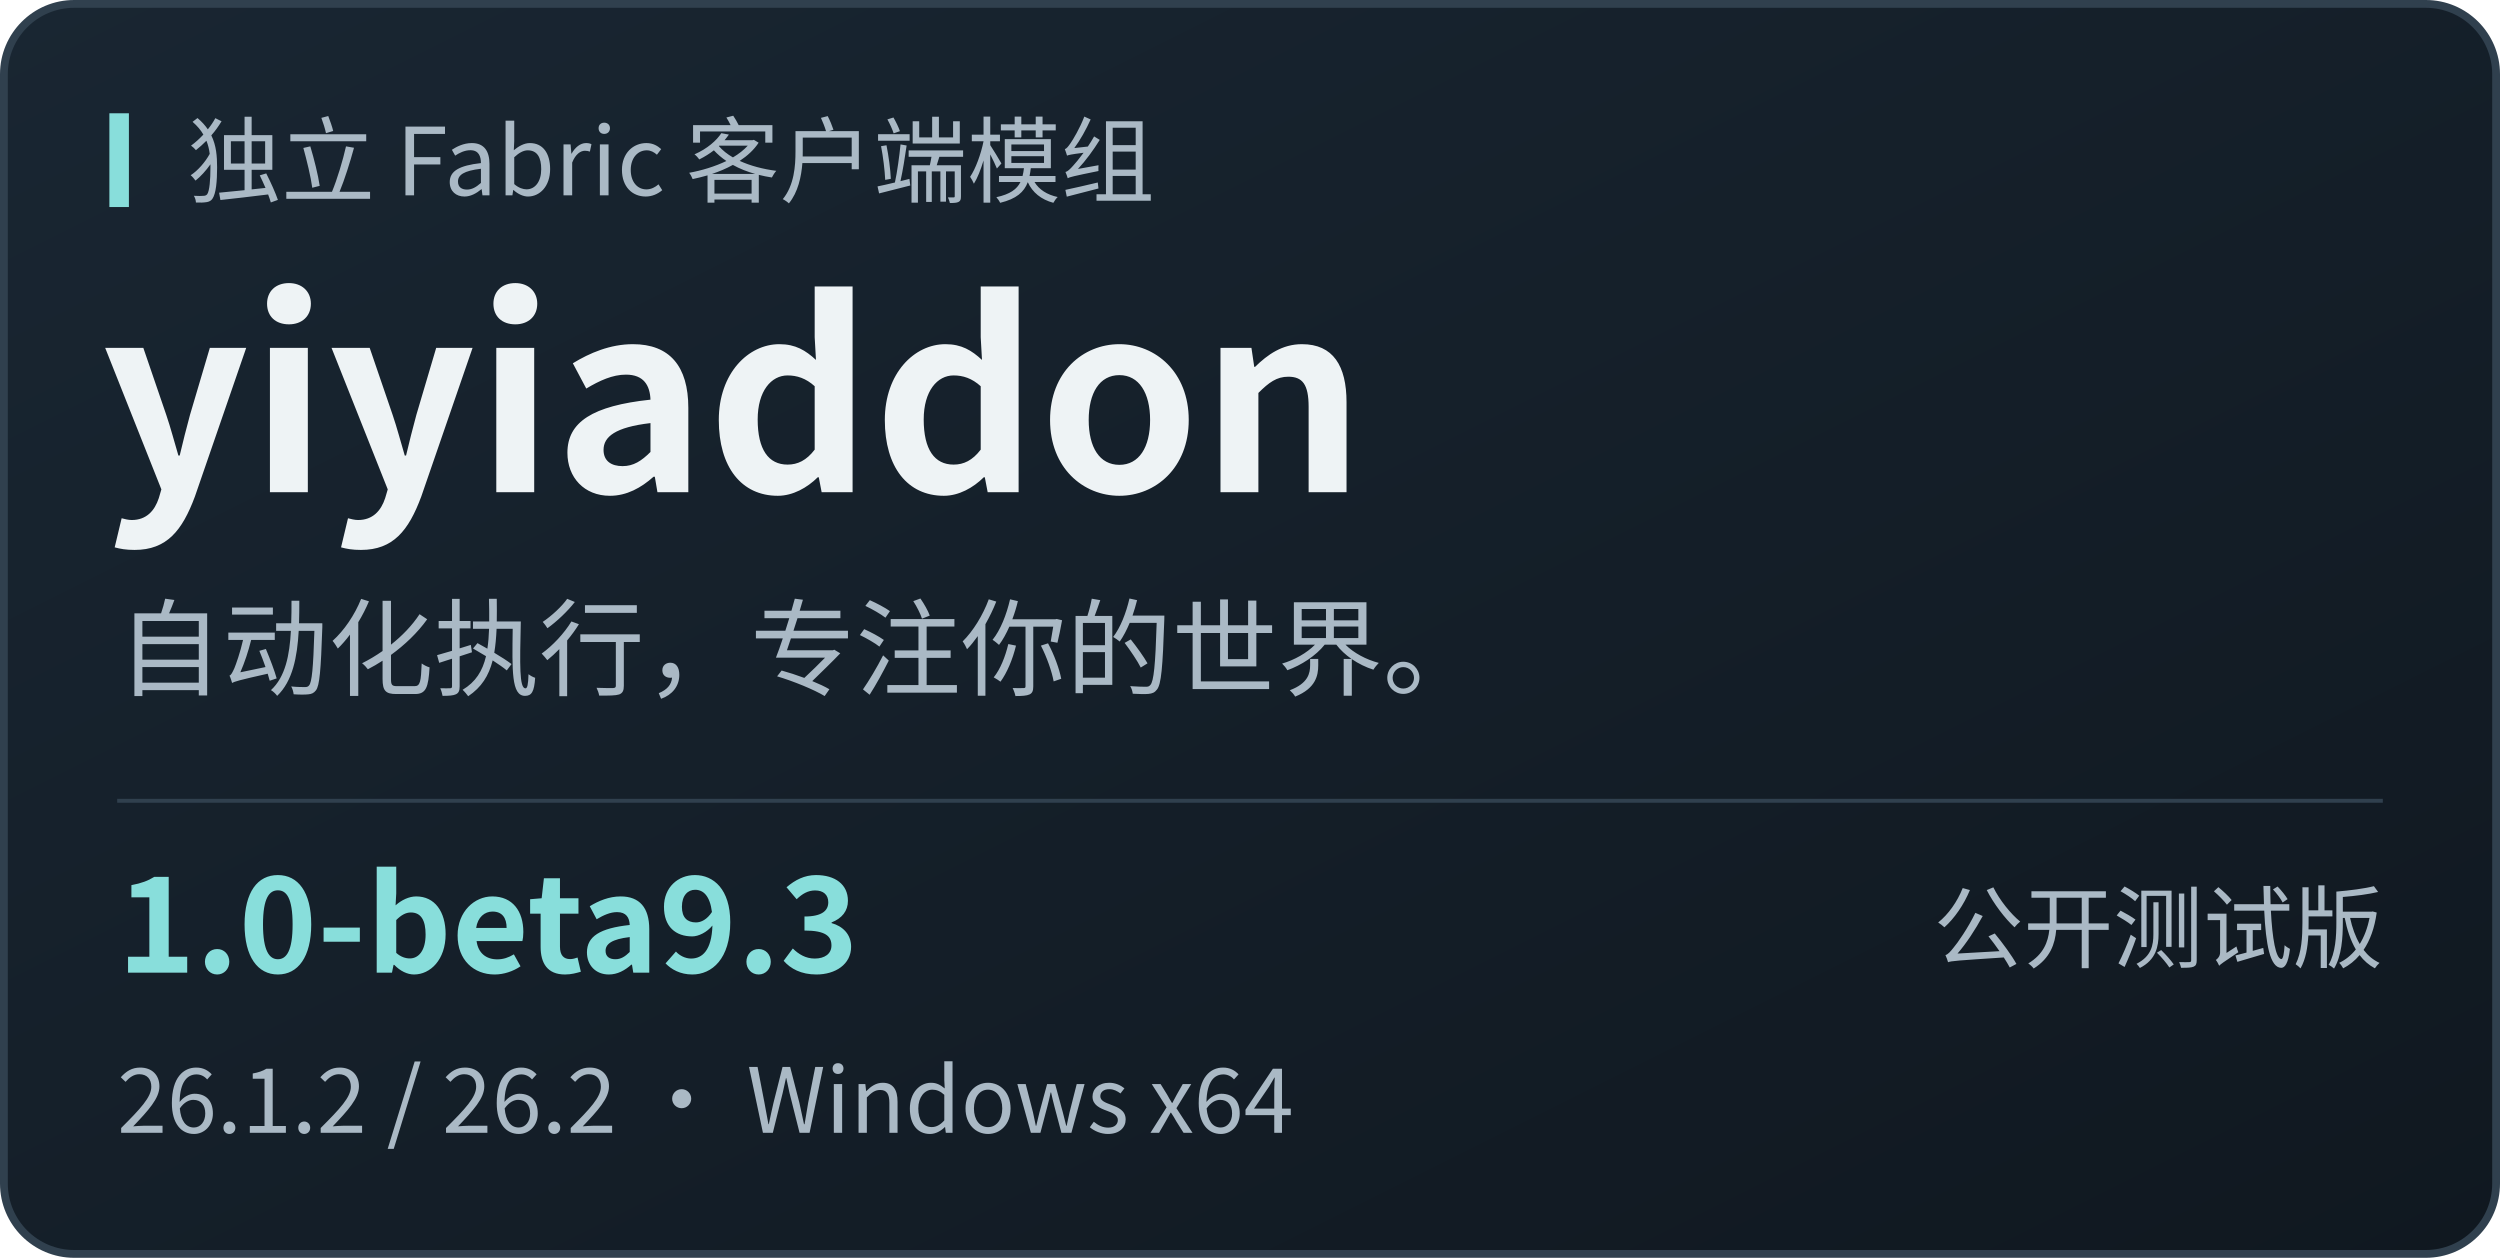
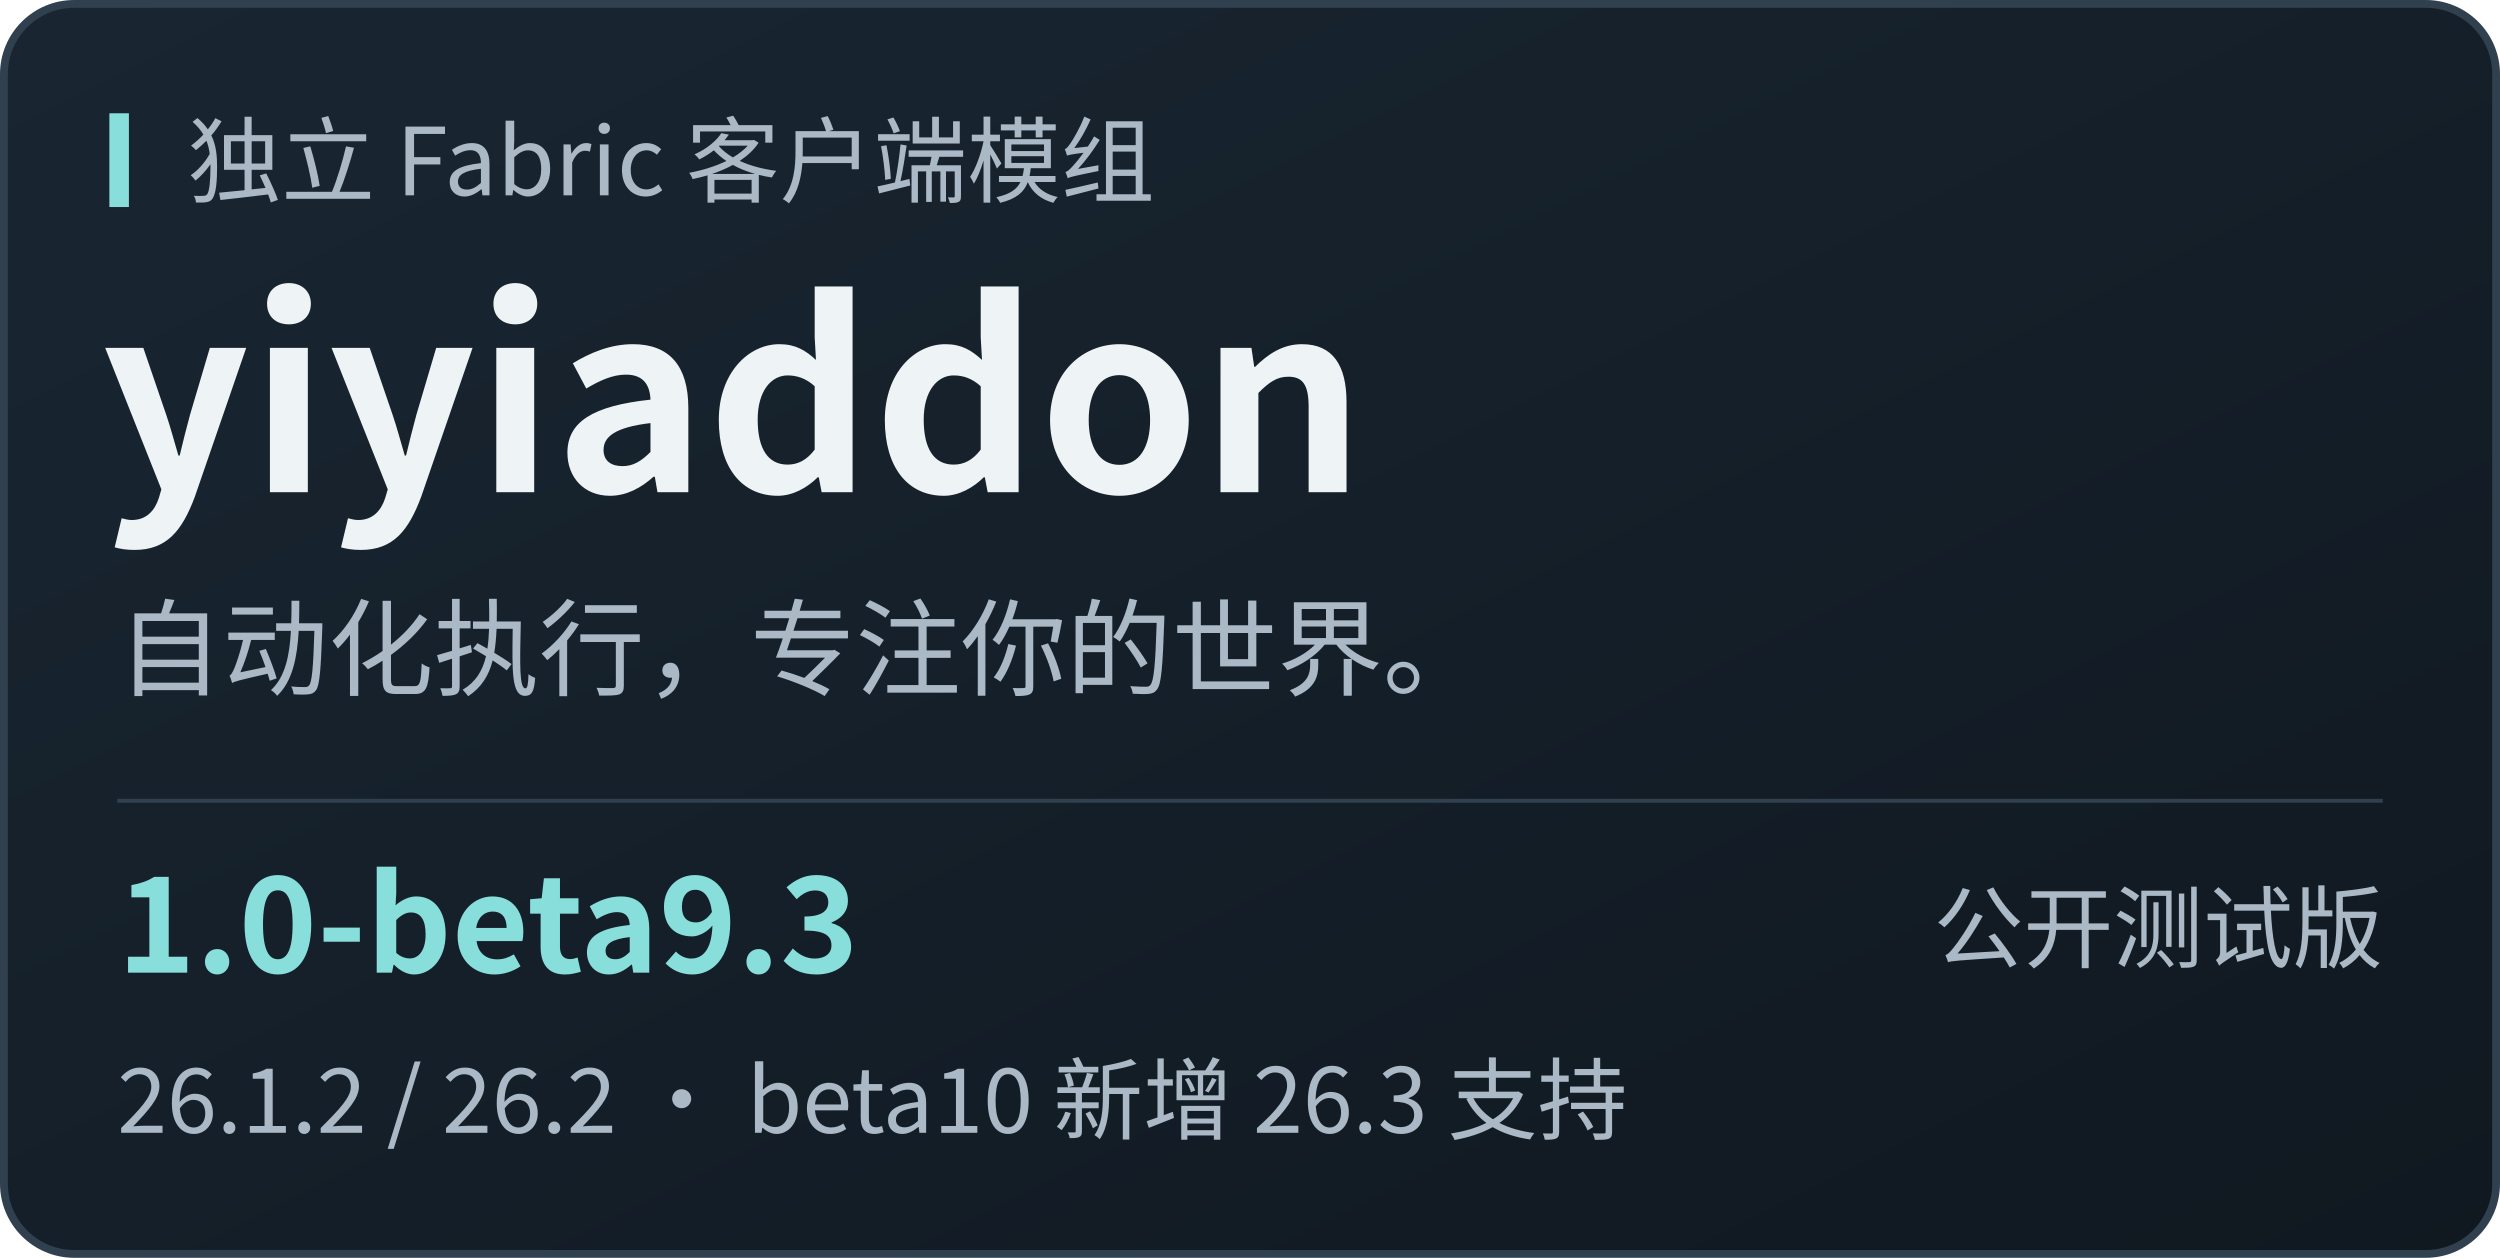
<svg xmlns="http://www.w3.org/2000/svg" width="640" height="322" viewBox="0 0 640 322" role="img" aria-label="yiyiaddon · 独立 Fabric 客户端模组">
  <defs>
    <linearGradient id="panel" x1="0" y1="0" x2="1" y2="1">
      <stop stop-color="#192632" />
      <stop offset="1" stop-color="#101820" />
    </linearGradient>
  </defs>
  <g font-family="Microsoft YaHei, Noto Sans CJK SC, PingFang SC, Arial, sans-serif">
    <rect x="1" y="1" width="638" height="320" rx="18" fill="url(#panel)" stroke="#30404e" stroke-width="2" />
    <path d="M28 29h5v24h-5z" fill="#88dedb" />
    <text x="48" y="50" font-size="24" fill="#aab9c5" font-weight="400">独立 Fabric 客户端模组</text>
    <text x="26" y="126" font-size="66" fill="#eef3f5" font-weight="700">yiyiaddon</text>
    <text x="30" y="176" font-size="27" fill="#aab9c5" font-weight="400">自动化执行，专注你的世界。</text>
    <path d="M30 205H610" stroke="#30404e" />
    <text x="30" y="249" font-size="34" fill="#88dedb" font-weight="600">1.0-beta9.3</text>
    <text x="610" y="246" font-size="23" fill="#aab9c5" font-weight="400" text-anchor="end">公开测试版</text>
-     <text x="30" y="290" font-size="23" fill="#aab9c5" font-weight="400">26.1.2 / 26.2  ·  Windows x64</text>
+     <text x="30" y="290" font-size="23" fill="#aab9c5" font-weight="400">26.1.2 / 26.2  ·  beta10 新增 26.3 支持</text>
  </g>
</svg>
